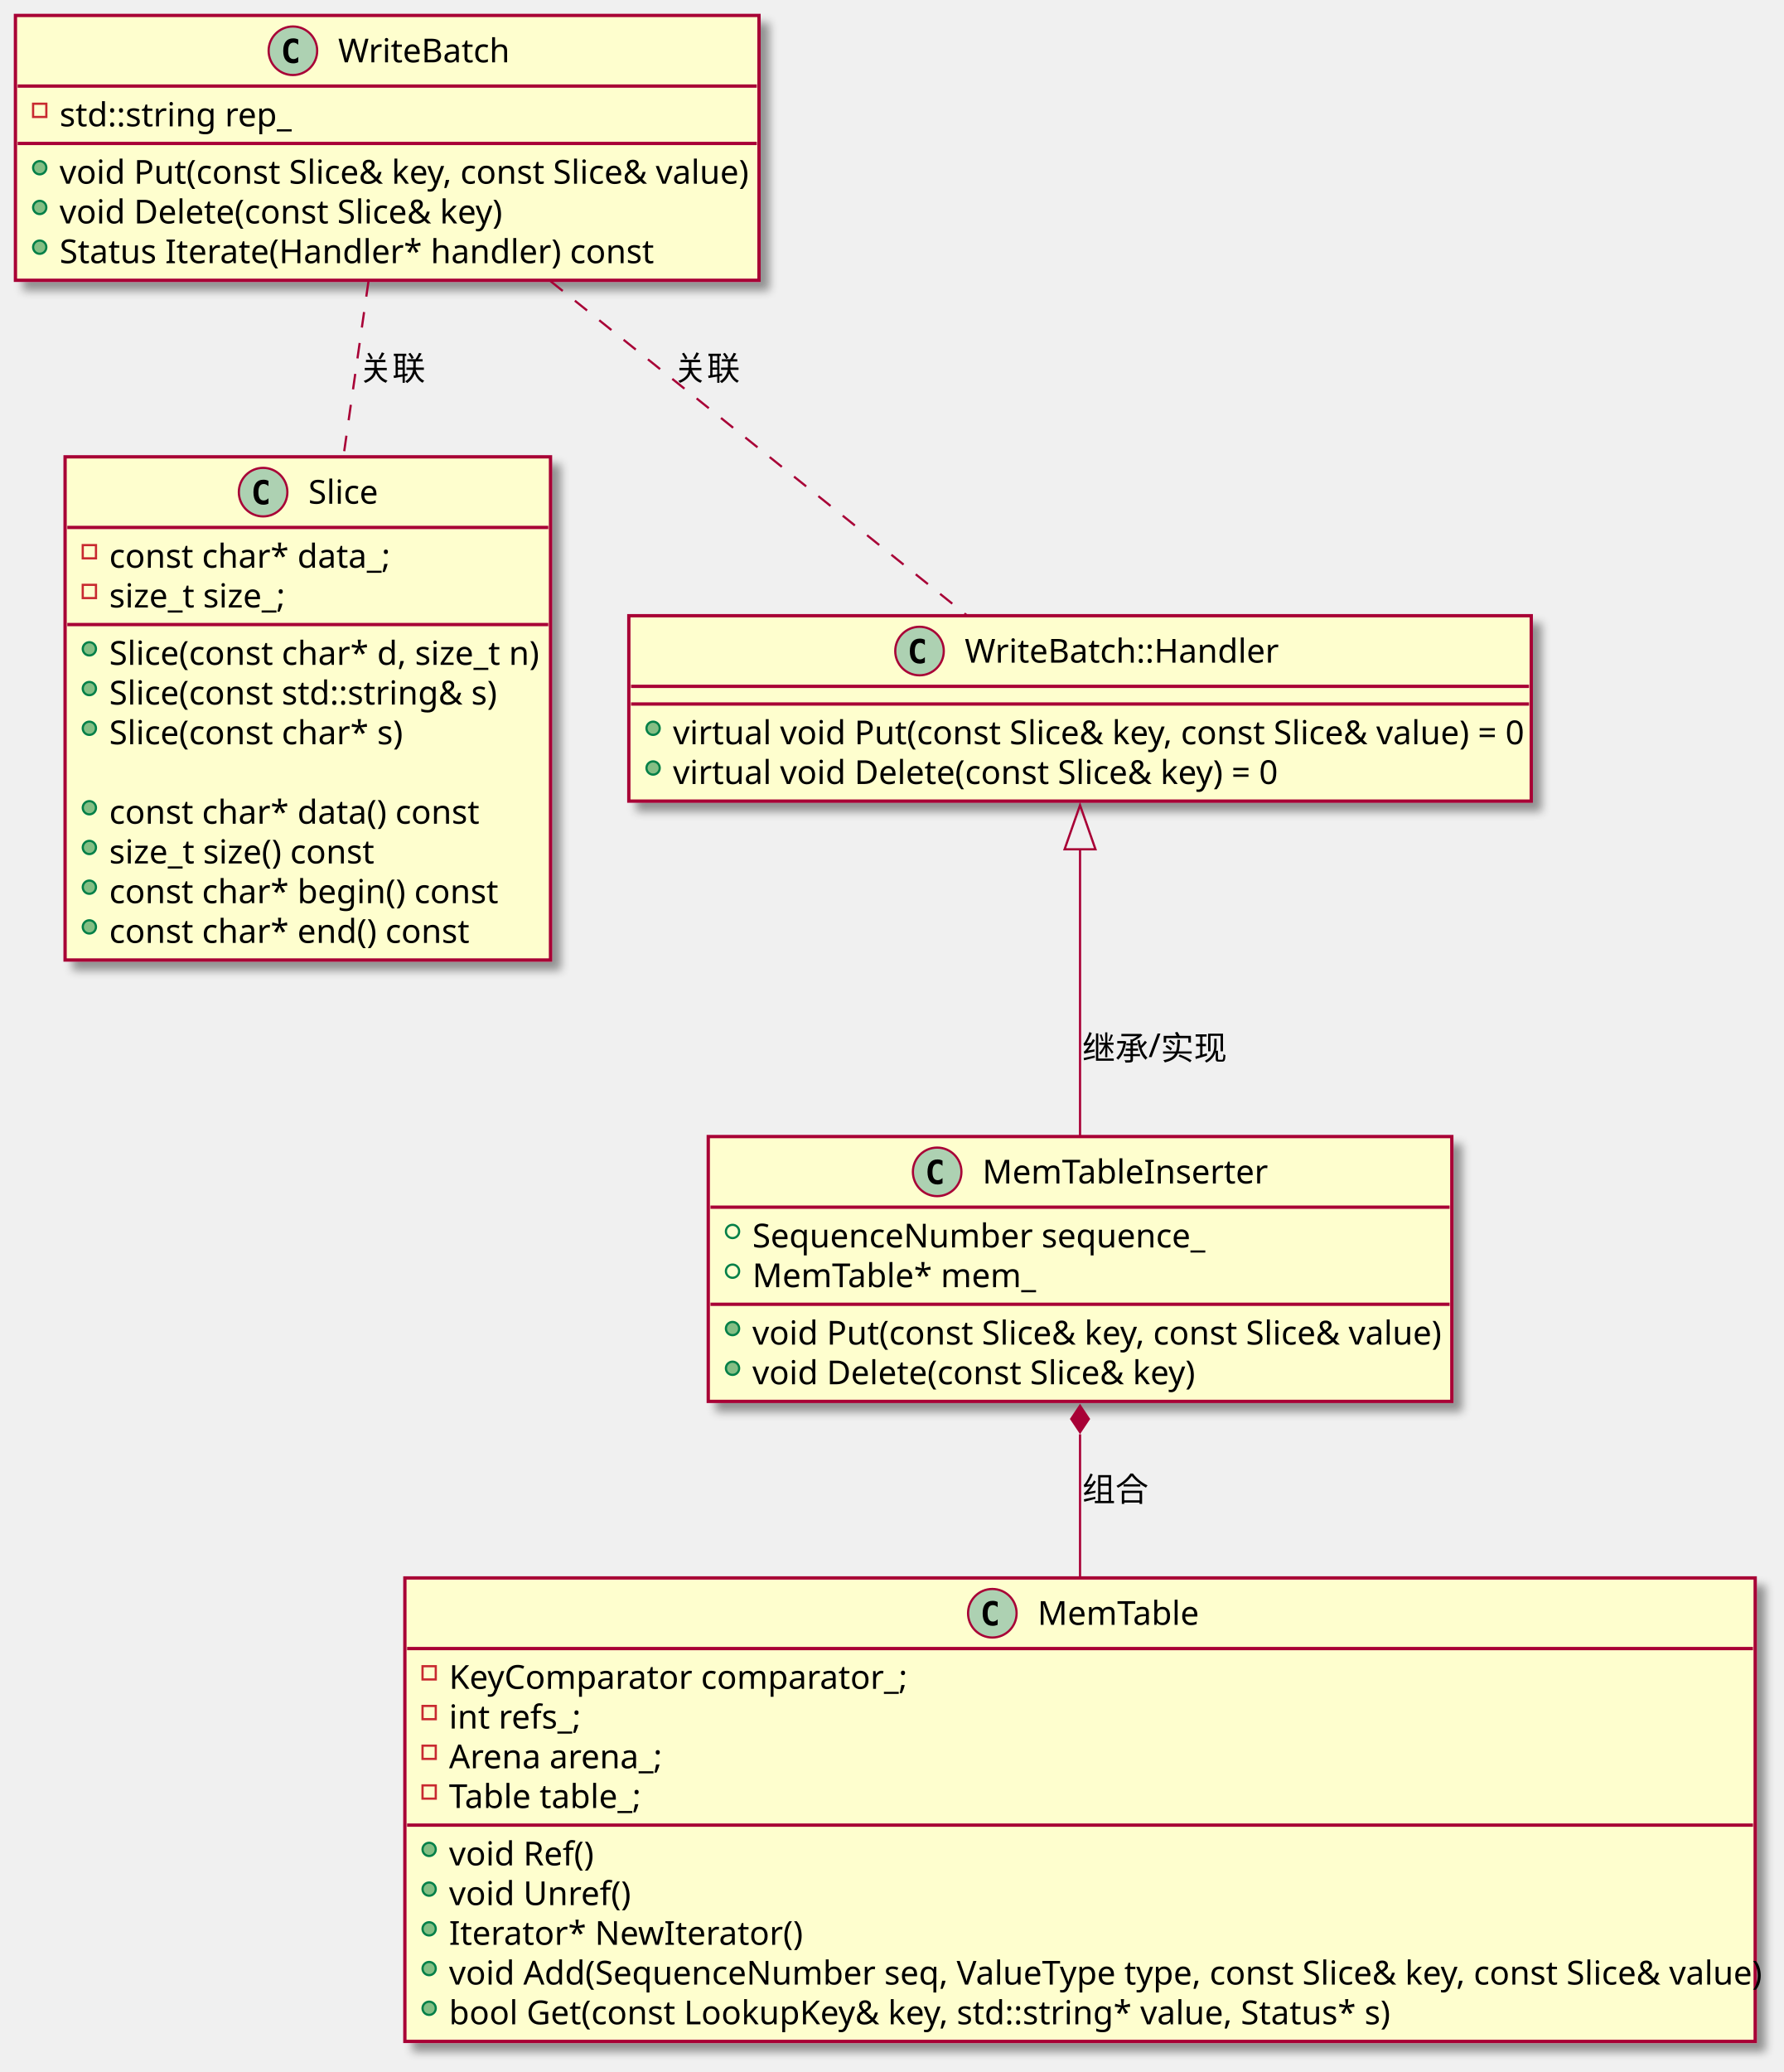
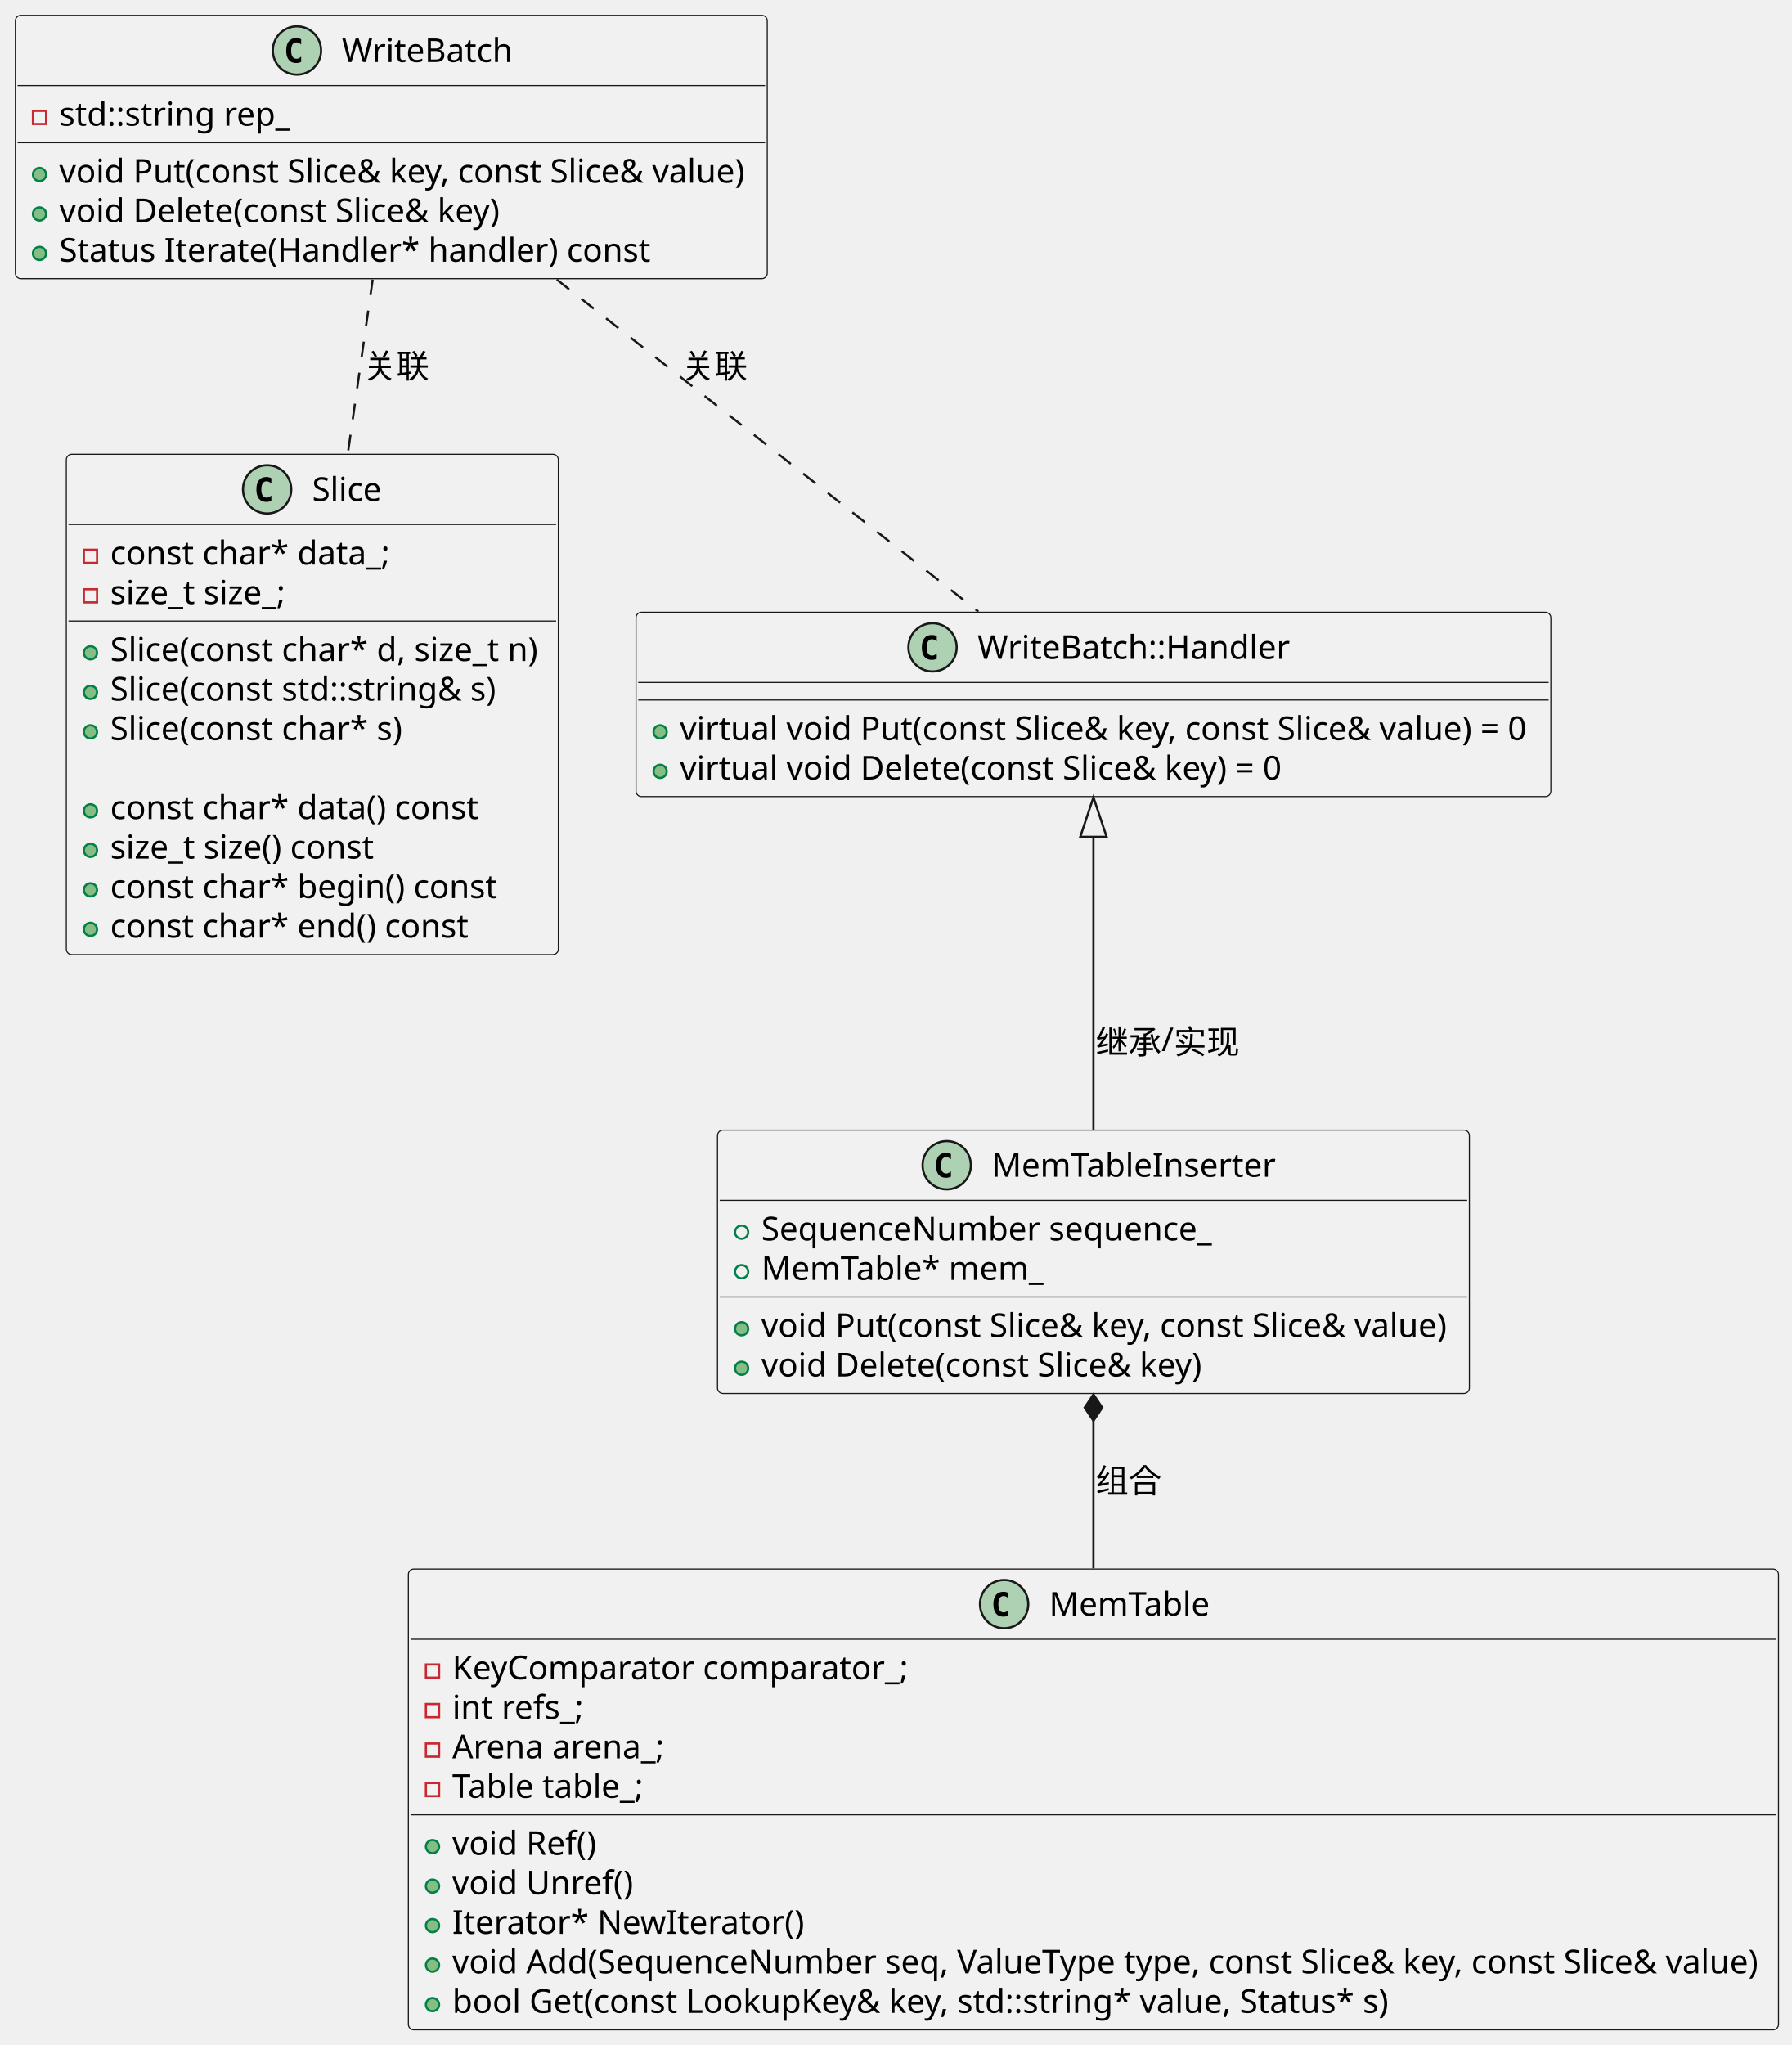
- <svg xmlns="http://www.w3.org/2000/svg" contentScriptType="application/ecmascript" contentStyleType="text/css" height="929.128px" preserveAspectRatio="none" style="width:800px;height:929px;background:#FFFFFF;" version="1.1" viewBox="0 0 800 929" width="800.495px" zoomAndPan="magnify">
-   <defs>
-     <filter height="300%" id="f1kfsafwwqbonp" width="300%" x="-1" y="-1">
-       <feGaussianBlur result="blurOut" stdDeviation="1.979" />
-       <feColorMatrix in="blurOut" result="blurOut2" type="matrix" values="0 0 0 0 0 0 0 0 0 0 0 0 0 0 0 0 0 0 .4 0" />
-       <feOffset dx="3.958" dy="3.958" in="blurOut2" result="blurOut3" />
-       <feBlend in="SourceGraphic" in2="blurOut3" mode="normal" />
-     </filter>
-   </defs>
+ <svg xmlns="http://www.w3.org/2000/svg" contentStyleType="text/css" data-diagram-type="CLASS" height="913.099px" preserveAspectRatio="none" style="width:800px;height:913px;background:#FFFFFF;" version="1.1" viewBox="0 0 800 913" width="800.431px" zoomAndPan="magnify">
+   <defs />
  <g>
-     <rect codeLine="4" fill="#FEFECE" filter="url(#f1kfsafwwqbonp)" height="118.738" id="WriteBatch" style="stroke:#A80036;stroke-width:1.484;" width="333.457" x="6.926" y="6.926" />
-     <ellipse cx="131.354" cy="22.758" fill="#ADD1B2" rx="10.884" ry="10.884" style="stroke:#A80036;stroke-width:0.989;" />
-     <path d="M133.746,27.889 Q133.239,28.15 132.681,28.28 Q132.123,28.41 131.507,28.41 Q129.318,28.41 128.166,26.968 Q127.014,25.526 127.014,22.801 Q127.014,20.069 128.166,18.627 Q129.318,17.185 131.507,17.185 Q132.123,17.185 132.688,17.315 Q133.254,17.445 133.746,17.706 L133.746,20.084 Q133.196,19.576 132.678,19.341 Q132.159,19.105 131.608,19.105 Q130.434,19.105 129.837,20.036 Q129.239,20.968 129.239,22.801 Q129.239,24.628 129.837,25.559 Q130.434,26.49 131.608,26.49 Q132.159,26.49 132.678,26.255 Q133.196,26.019 133.746,25.512 Z " fill="#000000" />
-     <text fill="#000000" font-family="Albert Sans" font-size="14.842" lengthAdjust="spacing" textLength="76.191" x="151.639" y="27.953">WriteBatch</text>
-     <line style="stroke:#A80036;stroke-width:1.484;" x1="7.916" x2="339.394" y1="38.59" y2="38.59" />
-     <rect fill="none" height="5.937" style="stroke:#C82930;stroke-width:0.989;" width="5.937" x="14.842" y="46.506" />
-     <text fill="#000000" font-family="Albert Sans" font-size="14.842" lengthAdjust="spacing" textLength="99.938" x="26.716" y="56.648">std::string rep_</text>
-     <line style="stroke:#A80036;stroke-width:1.484;" x1="7.916" x2="339.394" y1="64.317" y2="64.317" />
-     <ellipse cx="17.811" cy="75.201" fill="#84BE84" rx="2.969" ry="2.969" style="stroke:#038048;stroke-width:0.989;" />
-     <text fill="#000000" font-family="Albert Sans" font-size="14.842" lengthAdjust="spacing" textLength="307.73" x="26.716" y="82.375">void Put(const Slice&amp; key, const Slice&amp; value)</text>
-     <ellipse cx="17.811" cy="93.012" fill="#84BE84" rx="2.969" ry="2.969" style="stroke:#038048;stroke-width:0.989;" />
-     <text fill="#000000" font-family="Albert Sans" font-size="14.842" lengthAdjust="spacing" textLength="198.887" x="26.716" y="100.186">void Delete(const Slice&amp; key)</text>
-     <ellipse cx="17.811" cy="110.823" fill="#84BE84" rx="2.969" ry="2.969" style="stroke:#038048;stroke-width:0.989;" />
-     <text fill="#000000" font-family="Albert Sans" font-size="14.842" lengthAdjust="spacing" textLength="252.319" x="26.716" y="117.996">Status Iterate(Handler* handler) const</text>
-     <rect codeLine="11" fill="#FEFECE" filter="url(#f1kfsafwwqbonp)" height="225.603" id="Slice" style="stroke:#A80036;stroke-width:1.484;" width="217.687" x="29.19" y="204.824" />
-     <ellipse cx="117.996" cy="220.655" fill="#ADD1B2" rx="10.884" ry="10.884" style="stroke:#A80036;stroke-width:0.989;" />
-     <path d="M120.388,225.786 Q119.881,226.047 119.323,226.177 Q118.765,226.308 118.149,226.308 Q115.96,226.308 114.808,224.866 Q113.656,223.423 113.656,220.698 Q113.656,217.966 114.808,216.524 Q115.96,215.082 118.149,215.082 Q118.765,215.082 119.33,215.212 Q119.895,215.343 120.388,215.604 L120.388,217.981 Q119.838,217.474 119.319,217.238 Q118.801,217.002 118.25,217.002 Q117.076,217.002 116.478,217.934 Q115.881,218.865 115.881,220.698 Q115.881,222.525 116.478,223.456 Q117.076,224.387 118.25,224.387 Q118.801,224.387 119.319,224.152 Q119.838,223.916 120.388,223.409 Z " fill="#000000" />
-     <text fill="#000000" font-family="Albert Sans" font-size="14.842" lengthAdjust="spacing" textLength="31.664" x="138.281" y="225.85">Slice</text>
-     <line style="stroke:#A80036;stroke-width:1.484;" x1="30.179" x2="245.887" y1="236.487" y2="236.487" />
-     <rect fill="none" height="5.937" style="stroke:#C82930;stroke-width:0.989;" width="5.937" x="37.106" y="244.403" />
-     <text fill="#000000" font-family="Albert Sans" font-size="14.842" lengthAdjust="spacing" textLength="122.696" x="48.98" y="254.546">const char* data_;</text>
-     <rect fill="none" height="5.937" style="stroke:#C82930;stroke-width:0.989;" width="5.937" x="37.106" y="262.214" />
-     <text fill="#000000" font-family="Albert Sans" font-size="14.842" lengthAdjust="spacing" textLength="80.148" x="48.98" y="272.356">size_t size_;</text>
-     <line style="stroke:#A80036;stroke-width:1.484;" x1="30.179" x2="245.887" y1="280.025" y2="280.025" />
-     <ellipse cx="40.074" cy="290.909" fill="#84BE84" rx="2.969" ry="2.969" style="stroke:#038048;stroke-width:0.989;" />
-     <text fill="#000000" font-family="Albert Sans" font-size="14.842" lengthAdjust="spacing" textLength="191.96" x="48.98" y="298.083">Slice(const char* d, size_t n)</text>
-     <ellipse cx="40.074" cy="308.72" fill="#84BE84" rx="2.969" ry="2.969" style="stroke:#038048;stroke-width:0.989;" />
-     <text fill="#000000" font-family="Albert Sans" font-size="14.842" lengthAdjust="spacing" textLength="172.171" x="48.98" y="315.894">Slice(const std::string&amp; s)</text>
-     <ellipse cx="40.074" cy="326.531" fill="#84BE84" rx="2.969" ry="2.969" style="stroke:#038048;stroke-width:0.989;" />
-     <text fill="#000000" font-family="Albert Sans" font-size="14.842" lengthAdjust="spacing" textLength="131.602" x="48.98" y="333.704">Slice(const char* s)</text>
-     <text fill="#000000" font-family="Albert Sans" font-size="14.842" lengthAdjust="spacing" textLength="0" x="52.938" y="351.515" />
-     <ellipse cx="40.074" cy="362.152" fill="#84BE84" rx="2.969" ry="2.969" style="stroke:#038048;stroke-width:0.989;" />
-     <text fill="#000000" font-family="Albert Sans" font-size="14.842" lengthAdjust="spacing" textLength="163.265" x="48.98" y="369.326">const char* data() const</text>
-     <ellipse cx="40.074" cy="379.963" fill="#84BE84" rx="2.969" ry="2.969" style="stroke:#038048;stroke-width:0.989;" />
-     <text fill="#000000" font-family="Albert Sans" font-size="14.842" lengthAdjust="spacing" textLength="120.717" x="48.98" y="387.137">size_t size() const</text>
-     <ellipse cx="40.074" cy="397.774" fill="#84BE84" rx="2.969" ry="2.969" style="stroke:#038048;stroke-width:0.989;" />
-     <text fill="#000000" font-family="Albert Sans" font-size="14.842" lengthAdjust="spacing" textLength="171.181" x="48.98" y="404.947">const char* begin() const</text>
-     <ellipse cx="40.074" cy="415.584" fill="#84BE84" rx="2.969" ry="2.969" style="stroke:#038048;stroke-width:0.989;" />
-     <text fill="#000000" font-family="Albert Sans" font-size="14.842" lengthAdjust="spacing" textLength="158.318" x="48.98" y="422.758">const char* end() const</text>
-     <rect codeLine="25" fill="#FEFECE" filter="url(#f1kfsafwwqbonp)" height="83.117" id="WriteBatch::Handler" style="stroke:#A80036;stroke-width:1.484;" width="404.7" x="282.004" y="276.067" />
-     <ellipse cx="412.369" cy="291.899" fill="#ADD1B2" rx="10.884" ry="10.884" style="stroke:#A80036;stroke-width:0.989;" />
-     <path d="M414.761,297.029 Q414.253,297.29 413.695,297.421 Q413.137,297.551 412.521,297.551 Q410.333,297.551 409.18,296.109 Q408.028,294.666 408.028,291.942 Q408.028,289.209 409.18,287.767 Q410.333,286.325 412.521,286.325 Q413.137,286.325 413.703,286.455 Q414.268,286.586 414.761,286.847 L414.761,289.224 Q414.21,288.717 413.692,288.481 Q413.173,288.245 412.623,288.245 Q411.449,288.245 410.851,289.177 Q410.253,290.108 410.253,291.942 Q410.253,293.768 410.851,294.699 Q411.449,295.63 412.623,295.63 Q413.173,295.63 413.692,295.395 Q414.21,295.159 414.761,294.652 Z " fill="#000000" />
-     <text fill="#000000" font-family="Albert Sans" font-size="14.842" lengthAdjust="spacing" textLength="135.56" x="432.653" y="297.093">WriteBatch::Handler</text>
-     <line style="stroke:#A80036;stroke-width:1.484;" x1="282.993" x2="685.714" y1="307.73" y2="307.73" />
-     <line style="stroke:#A80036;stroke-width:1.484;" x1="282.993" x2="685.714" y1="315.646" y2="315.646" />
-     <ellipse cx="292.888" cy="326.531" fill="#84BE84" rx="2.969" ry="2.969" style="stroke:#038048;stroke-width:0.989;" />
-     <text fill="#000000" font-family="Albert Sans" font-size="14.842" lengthAdjust="spacing" textLength="378.973" x="301.793" y="333.704">virtual void Put(const Slice&amp; key, const Slice&amp; value) = 0</text>
-     <ellipse cx="292.888" cy="344.341" fill="#84BE84" rx="2.969" ry="2.969" style="stroke:#038048;stroke-width:0.989;" />
-     <text fill="#000000" font-family="Albert Sans" font-size="14.842" lengthAdjust="spacing" textLength="270.13" x="301.793" y="351.515">virtual void Delete(const Slice&amp; key) = 0</text>
-     <rect codeLine="30" fill="#FEFECE" filter="url(#f1kfsafwwqbonp)" height="118.738" id="MemTableInserter" style="stroke:#A80036;stroke-width:1.484;" width="333.457" x="317.625" y="509.586" />
-     <ellipse cx="420.284" cy="525.417" fill="#ADD1B2" rx="10.884" ry="10.884" style="stroke:#A80036;stroke-width:0.989;" />
-     <path d="M422.676,530.548 Q422.169,530.809 421.611,530.939 Q421.053,531.07 420.437,531.07 Q418.248,531.07 417.096,529.628 Q415.944,528.185 415.944,525.46 Q415.944,522.728 417.096,521.286 Q418.248,519.844 420.437,519.844 Q421.053,519.844 421.618,519.974 Q422.184,520.105 422.676,520.366 L422.676,522.743 Q422.126,522.235 421.608,522 Q421.089,521.764 420.539,521.764 Q419.365,521.764 418.767,522.696 Q418.169,523.627 418.169,525.46 Q418.169,527.287 418.767,528.218 Q419.365,529.149 420.539,529.149 Q421.089,529.149 421.608,528.914 Q422.126,528.678 422.676,528.171 Z " fill="#000000" />
-     <text fill="#000000" font-family="Albert Sans" font-size="14.842" lengthAdjust="spacing" textLength="119.728" x="440.569" y="530.612">MemTableInserter</text>
-     <line style="stroke:#A80036;stroke-width:1.484;" x1="318.615" x2="650.093" y1="541.249" y2="541.249" />
-     <ellipse cx="328.51" cy="552.134" rx="2.969" ry="2.969" style="stroke:#038048;stroke-width:0.989;fill:none;" />
-     <text fill="#000000" font-family="Albert Sans" font-size="14.842" lengthAdjust="spacing" textLength="193.939" x="337.415" y="559.307">SequenceNumber sequence_</text>
-     <ellipse cx="328.51" cy="569.944" rx="2.969" ry="2.969" style="stroke:#038048;stroke-width:0.989;fill:none;" />
-     <text fill="#000000" font-family="Albert Sans" font-size="14.842" lengthAdjust="spacing" textLength="122.696" x="337.415" y="577.118">MemTable* mem_</text>
-     <line style="stroke:#A80036;stroke-width:1.484;" x1="318.615" x2="650.093" y1="584.787" y2="584.787" />
-     <ellipse cx="328.51" cy="595.671" fill="#84BE84" rx="2.969" ry="2.969" style="stroke:#038048;stroke-width:0.989;" />
-     <text fill="#000000" font-family="Albert Sans" font-size="14.842" lengthAdjust="spacing" textLength="307.73" x="337.415" y="602.845">void Put(const Slice&amp; key, const Slice&amp; value)</text>
-     <ellipse cx="328.51" cy="613.482" fill="#84BE84" rx="2.969" ry="2.969" style="stroke:#038048;stroke-width:0.989;" />
-     <text fill="#000000" font-family="Albert Sans" font-size="14.842" lengthAdjust="spacing" textLength="198.887" x="337.415" y="620.655">void Delete(const Slice&amp; key)</text>
-     <rect codeLine="37" fill="#FEFECE" filter="url(#f1kfsafwwqbonp)" height="207.792" id="MemTable" style="stroke:#A80036;stroke-width:1.484;" width="605.566" x="181.571" y="707.483" />
-     <ellipse cx="445.022" cy="723.315" fill="#ADD1B2" rx="10.884" ry="10.884" style="stroke:#A80036;stroke-width:0.989;" />
-     <path d="M447.414,728.445 Q446.906,728.706 446.348,728.837 Q445.79,728.967 445.174,728.967 Q442.986,728.967 441.833,727.525 Q440.681,726.083 440.681,723.358 Q440.681,720.626 441.833,719.183 Q442.986,717.741 445.174,717.741 Q445.79,717.741 446.356,717.872 Q446.921,718.002 447.414,718.263 L447.414,720.64 Q446.863,720.133 446.345,719.897 Q445.827,719.662 445.276,719.662 Q444.102,719.662 443.504,720.593 Q442.906,721.524 442.906,723.358 Q442.906,725.184 443.504,726.115 Q444.102,727.047 445.276,727.047 Q445.827,727.047 446.345,726.811 Q446.863,726.576 447.414,726.068 Z " fill="#000000" />
-     <text fill="#000000" font-family="Albert Sans" font-size="14.842" lengthAdjust="spacing" textLength="70.254" x="465.306" y="728.51">MemTable</text>
-     <line style="stroke:#A80036;stroke-width:1.484;" x1="182.56" x2="786.147" y1="739.147" y2="739.147" />
-     <rect fill="none" height="5.937" style="stroke:#C82930;stroke-width:0.989;" width="5.937" x="189.487" y="747.062" />
-     <text fill="#000000" font-family="Albert Sans" font-size="14.842" lengthAdjust="spacing" textLength="199.876" x="201.361" y="757.205">KeyComparator comparator_;</text>
-     <rect fill="none" height="5.937" style="stroke:#C82930;stroke-width:0.989;" width="5.937" x="189.487" y="764.873" />
-     <text fill="#000000" font-family="Albert Sans" font-size="14.842" lengthAdjust="spacing" textLength="57.39" x="201.361" y="775.015">int refs_;</text>
-     <rect fill="none" height="5.937" style="stroke:#C82930;stroke-width:0.989;" width="5.937" x="189.487" y="782.684" />
-     <text fill="#000000" font-family="Albert Sans" font-size="14.842" lengthAdjust="spacing" textLength="91.033" x="201.361" y="792.826">Arena arena_;</text>
-     <rect fill="none" height="5.937" style="stroke:#C82930;stroke-width:0.989;" width="5.937" x="189.487" y="800.495" />
-     <text fill="#000000" font-family="Albert Sans" font-size="14.842" lengthAdjust="spacing" textLength="85.096" x="201.361" y="810.637">Table table_;</text>
-     <line style="stroke:#A80036;stroke-width:1.484;" x1="182.56" x2="786.147" y1="818.306" y2="818.306" />
-     <ellipse cx="192.455" cy="829.19" fill="#84BE84" rx="2.969" ry="2.969" style="stroke:#038048;stroke-width:0.989;" />
-     <text fill="#000000" font-family="Albert Sans" font-size="14.842" lengthAdjust="spacing" textLength="67.285" x="201.361" y="836.364">void Ref()</text>
-     <ellipse cx="192.455" cy="847.001" fill="#84BE84" rx="2.969" ry="2.969" style="stroke:#038048;stroke-width:0.989;" />
-     <text fill="#000000" font-family="Albert Sans" font-size="14.842" lengthAdjust="spacing" textLength="81.138" x="201.361" y="854.174">void Unref()</text>
-     <ellipse cx="192.455" cy="864.811" fill="#84BE84" rx="2.969" ry="2.969" style="stroke:#038048;stroke-width:0.989;" />
-     <text fill="#000000" font-family="Albert Sans" font-size="14.842" lengthAdjust="spacing" textLength="149.412" x="201.361" y="871.985">Iterator* NewIterator()</text>
-     <ellipse cx="192.455" cy="882.622" fill="#84BE84" rx="2.969" ry="2.969" style="stroke:#038048;stroke-width:0.989;" />
-     <text fill="#000000" font-family="Albert Sans" font-size="14.842" lengthAdjust="spacing" textLength="579.839" x="201.361" y="889.796">void Add(SequenceNumber seq, ValueType type, const Slice&amp; key, const Slice&amp; value)</text>
-     <ellipse cx="192.455" cy="900.433" fill="#84BE84" rx="2.969" ry="2.969" style="stroke:#038048;stroke-width:0.989;" />
-     <text fill="#000000" font-family="Albert Sans" font-size="14.842" lengthAdjust="spacing" textLength="411.627" x="201.361" y="907.607">bool Get(const LookupKey&amp; key, std::string* value, Status* s)</text>
-     <path codeLine="50" d="M246.897,126.061 C304.307,172.141 382.704,235.062 433.435,275.77 " fill="none" id="WriteBatch-WriteBatch::Handler" style="stroke:#A80036;stroke-width:0.989;stroke-dasharray:7.0,7.0;" />
-     <text fill="#000000" font-family="Albert Sans" font-size="14.842" lengthAdjust="spacing" textLength="29.685" x="302.169" y="170.439">关联</text>
-     <path codeLine="51" d="M165.254,126.061 C161.91,149.531 157.932,177.375 154.063,204.418 " fill="none" id="WriteBatch-Slice" style="stroke:#A80036;stroke-width:0.989;stroke-dasharray:7.0,7.0;" />
-     <text fill="#000000" font-family="Albert Sans" font-size="14.842" lengthAdjust="spacing" textLength="29.685" x="161.069" y="170.439">关联</text>
-     <path codeLine="52" d="M484.354,380.646 C484.354,420.007 484.354,470.639 484.354,509.338 " fill="none" id="WriteBatch::Handler-backto-MemTableInserter" style="stroke:#A80036;stroke-width:0.989;" />
-     <polygon fill="none" points="477.427,380.794,484.354,361.004,491.28,380.794,477.427,380.794" style="stroke:#A80036;stroke-width:0.989;" />
-     <text fill="#000000" font-family="Albert Sans" font-size="14.842" lengthAdjust="spacing" textLength="64.317" x="485.343" y="475.201">继承/实现</text>
-     <path codeLine="53" d="M484.354,643.067 C484.354,663.283 484.354,685.596 484.354,707.176 " fill="none" id="MemTableInserter-backto-MemTable" style="stroke:#A80036;stroke-width:0.989;" />
-     <polygon fill="#A80036" points="484.354,630.264,480.396,636.2,484.354,642.137,488.312,636.2,484.354,630.264" style="stroke:#A80036;stroke-width:0.989;" />
-     <text fill="#000000" font-family="Albert Sans" font-size="14.842" lengthAdjust="spacing" textLength="29.685" x="485.343" y="673.098">组合</text>
+     <g id="elem_WriteBatch">
+       <rect codeLine="4" fill="#F1F1F1" height="117.566" id="WriteBatch" rx="2.449" ry="2.449" style="stroke:#181818;stroke-width:0.49;" width="335.73" x="6.858" y="6.858" />
+       <ellipse cx="132.585" cy="22.534" fill="#ADD1B2" rx="10.777" ry="10.777" style="stroke:#181818;stroke-width:0.98;" />
+       <path d="M134.464,27.613 Q133.962,27.872 133.409,28.001 Q132.857,28.13 132.247,28.13 Q130.08,28.13 128.939,26.702 Q127.798,25.274 127.798,22.576 Q127.798,19.871 128.939,18.443 Q130.08,17.015 132.247,17.015 Q132.857,17.015 133.416,17.144 Q133.976,17.273 134.464,17.532 L134.464,19.885 Q133.919,19.383 133.406,19.15 Q132.893,18.916 132.347,18.916 Q131.185,18.916 130.593,19.839 Q130.001,20.761 130.001,22.576 Q130.001,24.384 130.593,25.306 Q131.185,26.229 132.347,26.229 Q132.893,26.229 133.406,25.995 Q133.919,25.762 134.464,25.26 Z " fill="#000000" />
+       <text fill="#000000" font-family="Albert Sans" font-size="14.696" lengthAdjust="spacing" textLength="75.948" x="152.67" y="27.677">WriteBatch</text>
+       <line style="stroke:#181818;stroke-width:0.49;" x1="7.838" x2="341.609" y1="38.209" y2="38.209" />
+       <rect fill="#FFFFFF" fill-opacity="0" height="5.878" style="stroke:#C82930;stroke-width:0.98;" width="5.878" x="14.696" y="49.476" />
+       <text fill="#000000" font-family="Albert Sans" font-size="14.696" lengthAdjust="spacing" textLength="100.813" x="26.452" y="56.089">std::string rep_</text>
+       <line style="stroke:#181818;stroke-width:0.49;" x1="7.838" x2="341.609" y1="63.682" y2="63.682" />
+       <ellipse cx="17.635" cy="77.888" fill="#84BE84" rx="2.939" ry="2.939" style="stroke:#038048;stroke-width:0.98;" />
+       <text fill="#000000" font-family="Albert Sans" font-size="14.696" lengthAdjust="spacing" textLength="310.258" x="26.452" y="81.562">void Put(const Slice&amp; key, const Slice&amp; value)</text>
+       <ellipse cx="17.635" cy="95.523" fill="#84BE84" rx="2.939" ry="2.939" style="stroke:#038048;stroke-width:0.98;" />
+       <text fill="#000000" font-family="Albert Sans" font-size="14.696" lengthAdjust="spacing" textLength="200.656" x="26.452" y="99.197">void Delete(const Slice&amp; key)</text>
+       <ellipse cx="17.635" cy="113.158" fill="#84BE84" rx="2.939" ry="2.939" style="stroke:#038048;stroke-width:0.98;" />
+       <text fill="#000000" font-family="Albert Sans" font-size="14.696" lengthAdjust="spacing" textLength="256.471" x="26.452" y="116.832">Status Iterate(Handler* handler) const</text>
+     </g>
+     <g id="elem_Slice">
+       <rect codeLine="11" fill="#F1F1F1" height="223.376" id="Slice" rx="2.449" ry="2.449" style="stroke:#181818;stroke-width:0.49;" width="219.692" x="29.607" y="202.802" />
+       <ellipse cx="119.271" cy="218.477" fill="#ADD1B2" rx="10.777" ry="10.777" style="stroke:#181818;stroke-width:0.98;" />
+       <path d="M121.15,223.557 Q120.647,223.816 120.095,223.945 Q119.542,224.074 118.932,224.074 Q116.765,224.074 115.624,222.646 Q114.484,221.218 114.484,218.52 Q114.484,215.815 115.624,214.387 Q116.765,212.959 118.932,212.959 Q119.542,212.959 120.102,213.088 Q120.662,213.217 121.15,213.476 L121.15,215.829 Q120.604,215.327 120.091,215.094 Q119.578,214.861 119.033,214.861 Q117.87,214.861 117.278,215.783 Q116.686,216.705 116.686,218.52 Q116.686,220.328 117.278,221.25 Q117.87,222.173 119.033,222.173 Q119.578,222.173 120.091,221.939 Q120.604,221.706 121.15,221.204 Z " fill="#000000" />
+       <text fill="#000000" font-family="Albert Sans" font-size="14.696" lengthAdjust="spacing" textLength="32.037" x="139.355" y="223.621">Slice</text>
+       <line style="stroke:#181818;stroke-width:0.49;" x1="30.587" x2="248.32" y1="234.153" y2="234.153" />
+       <rect fill="#FFFFFF" fill-opacity="0" height="5.878" style="stroke:#C82930;stroke-width:0.98;" width="5.878" x="37.445" y="245.42" />
+       <text fill="#000000" font-family="Albert Sans" font-size="14.696" lengthAdjust="spacing" textLength="123.327" x="49.202" y="252.033">const char* data_;</text>
+       <rect fill="#FFFFFF" fill-opacity="0" height="5.878" style="stroke:#C82930;stroke-width:0.98;" width="5.878" x="37.445" y="263.055" />
+       <text fill="#000000" font-family="Albert Sans" font-size="14.696" lengthAdjust="spacing" textLength="80.739" x="49.202" y="269.668">size_t size_;</text>
+       <line style="stroke:#181818;stroke-width:0.49;" x1="30.587" x2="248.32" y1="277.261" y2="277.261" />
+       <ellipse cx="40.384" cy="291.467" fill="#84BE84" rx="2.939" ry="2.939" style="stroke:#038048;stroke-width:0.98;" />
+       <text fill="#000000" font-family="Albert Sans" font-size="14.696" lengthAdjust="spacing" textLength="194.22" x="49.202" y="295.141">Slice(const char* d, size_t n)</text>
+       <ellipse cx="40.384" cy="309.102" fill="#84BE84" rx="2.939" ry="2.939" style="stroke:#038048;stroke-width:0.98;" />
+       <text fill="#000000" font-family="Albert Sans" font-size="14.696" lengthAdjust="spacing" textLength="173.513" x="49.202" y="312.776">Slice(const std::string&amp; s)</text>
+       <ellipse cx="40.384" cy="326.736" fill="#84BE84" rx="2.939" ry="2.939" style="stroke:#038048;stroke-width:0.98;" />
+       <text fill="#000000" font-family="Albert Sans" font-size="14.696" lengthAdjust="spacing" textLength="133.07" x="49.202" y="330.411">Slice(const char* s)</text>
+       <text fill="#000000" font-family="Albert Sans" font-size="14.696" lengthAdjust="spacing" textLength="4.115" x="49.202" y="348.045"> </text>
+       <ellipse cx="40.384" cy="362.006" fill="#84BE84" rx="2.939" ry="2.939" style="stroke:#038048;stroke-width:0.98;" />
+       <text fill="#000000" font-family="Albert Sans" font-size="14.696" lengthAdjust="spacing" textLength="165.034" x="49.202" y="365.68">const char* data() const</text>
+       <ellipse cx="40.384" cy="379.641" fill="#84BE84" rx="2.939" ry="2.939" style="stroke:#038048;stroke-width:0.98;" />
+       <text fill="#000000" font-family="Albert Sans" font-size="14.696" lengthAdjust="spacing" textLength="122.445" x="49.202" y="383.315">size_t size() const</text>
+       <ellipse cx="40.384" cy="397.276" fill="#84BE84" rx="2.939" ry="2.939" style="stroke:#038048;stroke-width:0.98;" />
+       <text fill="#000000" font-family="Albert Sans" font-size="14.696" lengthAdjust="spacing" textLength="173.601" x="49.202" y="400.95">const char* begin() const</text>
+       <ellipse cx="40.384" cy="414.911" fill="#84BE84" rx="2.939" ry="2.939" style="stroke:#038048;stroke-width:0.98;" />
+       <text fill="#000000" font-family="Albert Sans" font-size="14.696" lengthAdjust="spacing" textLength="160.904" x="49.202" y="418.585">const char* end() const</text>
+     </g>
+     <g id="elem_WriteBatch::Handler">
+       <rect codeLine="25" fill="#F1F1F1" height="82.296" id="WriteBatch::Handler" rx="2.449" ry="2.449" style="stroke:#181818;stroke-width:0.49;" width="408.489" x="283.991" y="273.342" />
+       <ellipse cx="416.398" cy="289.017" fill="#ADD1B2" rx="10.777" ry="10.777" style="stroke:#181818;stroke-width:0.98;" />
+       <path d="M418.277,294.097 Q417.774,294.356 417.222,294.485 Q416.669,294.614 416.059,294.614 Q413.892,294.614 412.751,293.186 Q411.61,291.758 411.61,289.06 Q411.61,286.355 412.751,284.927 Q413.892,283.499 416.059,283.499 Q416.669,283.499 417.229,283.628 Q417.789,283.757 418.277,284.015 L418.277,286.369 Q417.731,285.867 417.218,285.634 Q416.705,285.4 416.16,285.4 Q414.997,285.4 414.405,286.322 Q413.813,287.244 413.813,289.06 Q413.813,290.868 414.405,291.79 Q414.997,292.712 416.16,292.712 Q416.705,292.712 417.218,292.479 Q417.731,292.246 418.277,291.744 Z " fill="#000000" />
+       <text fill="#000000" font-family="Albert Sans" font-size="14.696" lengthAdjust="spacing" textLength="135.348" x="436.482" y="294.161">WriteBatch::Handler</text>
+       <line style="stroke:#181818;stroke-width:0.49;" x1="284.971" x2="691.501" y1="304.693" y2="304.693" />
+       <line style="stroke:#181818;stroke-width:0.49;" x1="284.971" x2="691.501" y1="312.531" y2="312.531" />
+       <ellipse cx="294.768" cy="326.736" fill="#84BE84" rx="2.939" ry="2.939" style="stroke:#038048;stroke-width:0.98;" />
+       <text fill="#000000" font-family="Albert Sans" font-size="14.696" lengthAdjust="spacing" textLength="383.017" x="303.586" y="330.411">virtual void Put(const Slice&amp; key, const Slice&amp; value) = 0</text>
+       <ellipse cx="294.768" cy="344.372" fill="#84BE84" rx="2.939" ry="2.939" style="stroke:#038048;stroke-width:0.98;" />
+       <text fill="#000000" font-family="Albert Sans" font-size="14.696" lengthAdjust="spacing" textLength="273.415" x="303.586" y="348.045">virtual void Delete(const Slice&amp; key) = 0</text>
+     </g>
+     <g id="elem_MemTableInserter">
+       <rect codeLine="30" fill="#F1F1F1" height="117.566" id="MemTableInserter" rx="2.449" ry="2.449" style="stroke:#181818;stroke-width:0.49;" width="335.73" x="320.368" y="504.556" />
+       <ellipse cx="422.729" cy="520.231" fill="#ADD1B2" rx="10.777" ry="10.777" style="stroke:#181818;stroke-width:0.98;" />
+       <path d="M424.608,525.311 Q424.106,525.569 423.553,525.699 Q423.001,525.828 422.391,525.828 Q420.224,525.828 419.083,524.4 Q417.942,522.972 417.942,520.274 Q417.942,517.568 419.083,516.141 Q420.224,514.713 422.391,514.713 Q423.001,514.713 423.56,514.842 Q424.12,514.971 424.608,515.229 L424.608,517.583 Q424.063,517.081 423.55,516.847 Q423.037,516.614 422.491,516.614 Q421.329,516.614 420.737,517.536 Q420.145,518.458 420.145,520.274 Q420.145,522.082 420.737,523.004 Q421.329,523.926 422.491,523.926 Q423.037,523.926 423.55,523.693 Q424.063,523.46 424.608,522.957 Z " fill="#000000" />
+       <text fill="#000000" font-family="Albert Sans" font-size="14.696" lengthAdjust="spacing" textLength="122.68" x="442.814" y="525.375">MemTableInserter</text>
+       <line style="stroke:#181818;stroke-width:0.49;" x1="321.348" x2="655.119" y1="535.907" y2="535.907" />
+       <ellipse cx="331.145" cy="550.113" fill="#FFFFFF" fill-opacity="0" rx="2.939" ry="2.939" style="stroke:#038048;stroke-width:0.98;" />
+       <text fill="#000000" font-family="Albert Sans" font-size="14.696" lengthAdjust="spacing" textLength="198.32" x="339.963" y="553.787">SequenceNumber sequence_</text>
+       <ellipse cx="331.145" cy="567.748" fill="#FFFFFF" fill-opacity="0" rx="2.939" ry="2.939" style="stroke:#038048;stroke-width:0.98;" />
+       <text fill="#000000" font-family="Albert Sans" font-size="14.696" lengthAdjust="spacing" textLength="124.723" x="339.963" y="571.422">MemTable* mem_</text>
+       <line style="stroke:#181818;stroke-width:0.49;" x1="321.348" x2="655.119" y1="579.014" y2="579.014" />
+       <ellipse cx="331.145" cy="593.22" fill="#84BE84" rx="2.939" ry="2.939" style="stroke:#038048;stroke-width:0.98;" />
+       <text fill="#000000" font-family="Albert Sans" font-size="14.696" lengthAdjust="spacing" textLength="310.258" x="339.963" y="596.894">void Put(const Slice&amp; key, const Slice&amp; value)</text>
+       <ellipse cx="331.145" cy="610.855" fill="#84BE84" rx="2.939" ry="2.939" style="stroke:#038048;stroke-width:0.98;" />
+       <text fill="#000000" font-family="Albert Sans" font-size="14.696" lengthAdjust="spacing" textLength="200.656" x="339.963" y="614.529">void Delete(const Slice&amp; key)</text>
+     </g>
+     <g id="elem_MemTable">
+       <rect codeLine="37" fill="#F1F1F1" height="205.741" id="MemTable" rx="2.449" ry="2.449" style="stroke:#181818;stroke-width:0.49;" width="611.776" x="182.345" y="700.5" />
+       <ellipse cx="448.359" cy="716.175" fill="#ADD1B2" rx="10.777" ry="10.777" style="stroke:#181818;stroke-width:0.98;" />
+       <path d="M450.238,721.255 Q449.735,721.513 449.183,721.643 Q448.63,721.772 448.02,721.772 Q445.853,721.772 444.712,720.344 Q443.571,718.916 443.571,716.218 Q443.571,713.513 444.712,712.085 Q445.853,710.657 448.02,710.657 Q448.63,710.657 449.19,710.786 Q449.75,710.915 450.238,711.173 L450.238,713.527 Q449.692,713.024 449.179,712.791 Q448.666,712.558 448.121,712.558 Q446.958,712.558 446.366,713.48 Q445.774,714.402 445.774,716.218 Q445.774,718.026 446.366,718.948 Q446.958,719.87 448.121,719.87 Q448.666,719.87 449.179,719.637 Q449.692,719.404 450.238,718.901 Z " fill="#000000" />
+       <text fill="#000000" font-family="Albert Sans" font-size="14.696" lengthAdjust="spacing" textLength="71.422" x="468.443" y="721.319">MemTable</text>
+       <line style="stroke:#181818;stroke-width:0.49;" x1="183.325" x2="793.142" y1="731.851" y2="731.851" />
+       <rect fill="#FFFFFF" fill-opacity="0" height="5.878" style="stroke:#C82930;stroke-width:0.98;" width="5.878" x="190.183" y="743.117" />
+       <text fill="#000000" font-family="Albert Sans" font-size="14.696" lengthAdjust="spacing" textLength="201.332" x="201.94" y="749.731">KeyComparator comparator_;</text>
+       <rect fill="#FFFFFF" fill-opacity="0" height="5.878" style="stroke:#C82930;stroke-width:0.98;" width="5.878" x="190.183" y="760.752" />
+       <text fill="#000000" font-family="Albert Sans" font-size="14.696" lengthAdjust="spacing" textLength="58.357" x="201.94" y="767.365">int refs_;</text>
+       <rect fill="#FFFFFF" fill-opacity="0" height="5.878" style="stroke:#C82930;stroke-width:0.98;" width="5.878" x="190.183" y="778.387" />
+       <text fill="#000000" font-family="Albert Sans" font-size="14.696" lengthAdjust="spacing" textLength="92.657" x="201.94" y="785">Arena arena_;</text>
+       <rect fill="#FFFFFF" fill-opacity="0" height="5.878" style="stroke:#C82930;stroke-width:0.98;" width="5.878" x="190.183" y="796.022" />
+       <text fill="#000000" font-family="Albert Sans" font-size="14.696" lengthAdjust="spacing" textLength="86.543" x="201.94" y="802.635">Table table_;</text>
+       <line style="stroke:#181818;stroke-width:0.49;" x1="183.325" x2="793.142" y1="810.228" y2="810.228" />
+       <ellipse cx="193.122" cy="824.434" fill="#84BE84" rx="2.939" ry="2.939" style="stroke:#038048;stroke-width:0.98;" />
+       <text fill="#000000" font-family="Albert Sans" font-size="14.696" lengthAdjust="spacing" textLength="67.468" x="201.94" y="828.108">void Ref()</text>
+       <ellipse cx="193.122" cy="842.069" fill="#84BE84" rx="2.939" ry="2.939" style="stroke:#038048;stroke-width:0.98;" />
+       <text fill="#000000" font-family="Albert Sans" font-size="14.696" lengthAdjust="spacing" textLength="82.091" x="201.94" y="845.743">void Unref()</text>
+       <ellipse cx="193.122" cy="859.704" fill="#84BE84" rx="2.939" ry="2.939" style="stroke:#038048;stroke-width:0.98;" />
+       <text fill="#000000" font-family="Albert Sans" font-size="14.696" lengthAdjust="spacing" textLength="151.484" x="201.94" y="863.378">Iterator* NewIterator()</text>
+       <ellipse cx="193.122" cy="877.339" fill="#84BE84" rx="2.939" ry="2.939" style="stroke:#038048;stroke-width:0.98;" />
+       <text fill="#000000" font-family="Albert Sans" font-size="14.696" lengthAdjust="spacing" textLength="586.303" x="201.94" y="881.013">void Add(SequenceNumber seq, ValueType type, const Slice&amp; key, const Slice&amp; value)</text>
+       <ellipse cx="193.122" cy="894.974" fill="#84BE84" rx="2.939" ry="2.939" style="stroke:#038048;stroke-width:0.98;" />
+       <text fill="#000000" font-family="Albert Sans" font-size="14.696" lengthAdjust="spacing" textLength="413.305" x="201.94" y="898.648">bool Get(const LookupKey&amp; key, std::string* value, Status* s)</text>
+     </g>
+     <g id="link_WriteBatch_WriteBatch::Handler">
+       <path codeLine="50" d="M248.624,124.816 C306.554,170.442 385.667,232.742 436.857,273.048 " fill="#FFFFFF" fill-opacity="0" id="WriteBatch-WriteBatch::Handler" style="stroke:#181818;stroke-width:0.98;stroke-dasharray:7.0,7.0;" />
+       <text fill="#000000" font-family="Albert Sans" font-size="14.696" lengthAdjust="spacing" textLength="29.392" x="304.379" y="168.757">关联</text>
+     </g>
+     <g id="link_WriteBatch_Slice">
+       <path codeLine="51" d="M166.405,124.816 C163.094,148.055 159.155,175.625 155.325,202.4 " fill="#FFFFFF" fill-opacity="0" id="WriteBatch-Slice" style="stroke:#181818;stroke-width:0.98;stroke-dasharray:7.0,7.0;" />
+       <text fill="#000000" font-family="Albert Sans" font-size="14.696" lengthAdjust="spacing" textLength="29.392" x="162.261" y="168.757">关联</text>
+     </g>
+     <g id="link_WriteBatch::Handler_MemTableInserter">
+       <path codeLine="52" d="M488.233,373.596 C488.233,413.951 488.233,458.685 488.233,504.311 " fill="#FFFFFF" fill-opacity="0" id="WriteBatch::Handler-backto-MemTableInserter" style="stroke:#181818;stroke-width:0.98;" />
+       <polygon fill="#FFFFFF" fill-opacity="0" points="488.233,355.962,482.355,373.596,494.112,373.596,488.233,355.962" style="stroke:#181818;stroke-width:0.98;" />
+       <text fill="#000000" font-family="Albert Sans" font-size="14.696" lengthAdjust="spacing" textLength="63.471" x="489.213" y="470.51">继承/实现</text>
+     </g>
+     <g id="link_MemTableInserter_MemTable">
+       <path codeLine="53" d="M488.233,634.31 C488.233,657.715 488.233,673.645 488.233,700.196 " fill="#FFFFFF" fill-opacity="0" id="MemTableInserter-backto-MemTable" style="stroke:#181818;stroke-width:0.98;" />
+       <polygon fill="#181818" points="488.233,622.553,484.315,628.431,488.233,634.31,492.152,628.431,488.233,622.553" style="stroke:#181818;stroke-width:0.98;" />
+       <text fill="#000000" font-family="Albert Sans" font-size="14.696" lengthAdjust="spacing" textLength="29.392" x="489.213" y="666.454">组合</text>
+     </g>
  </g>
</svg>
